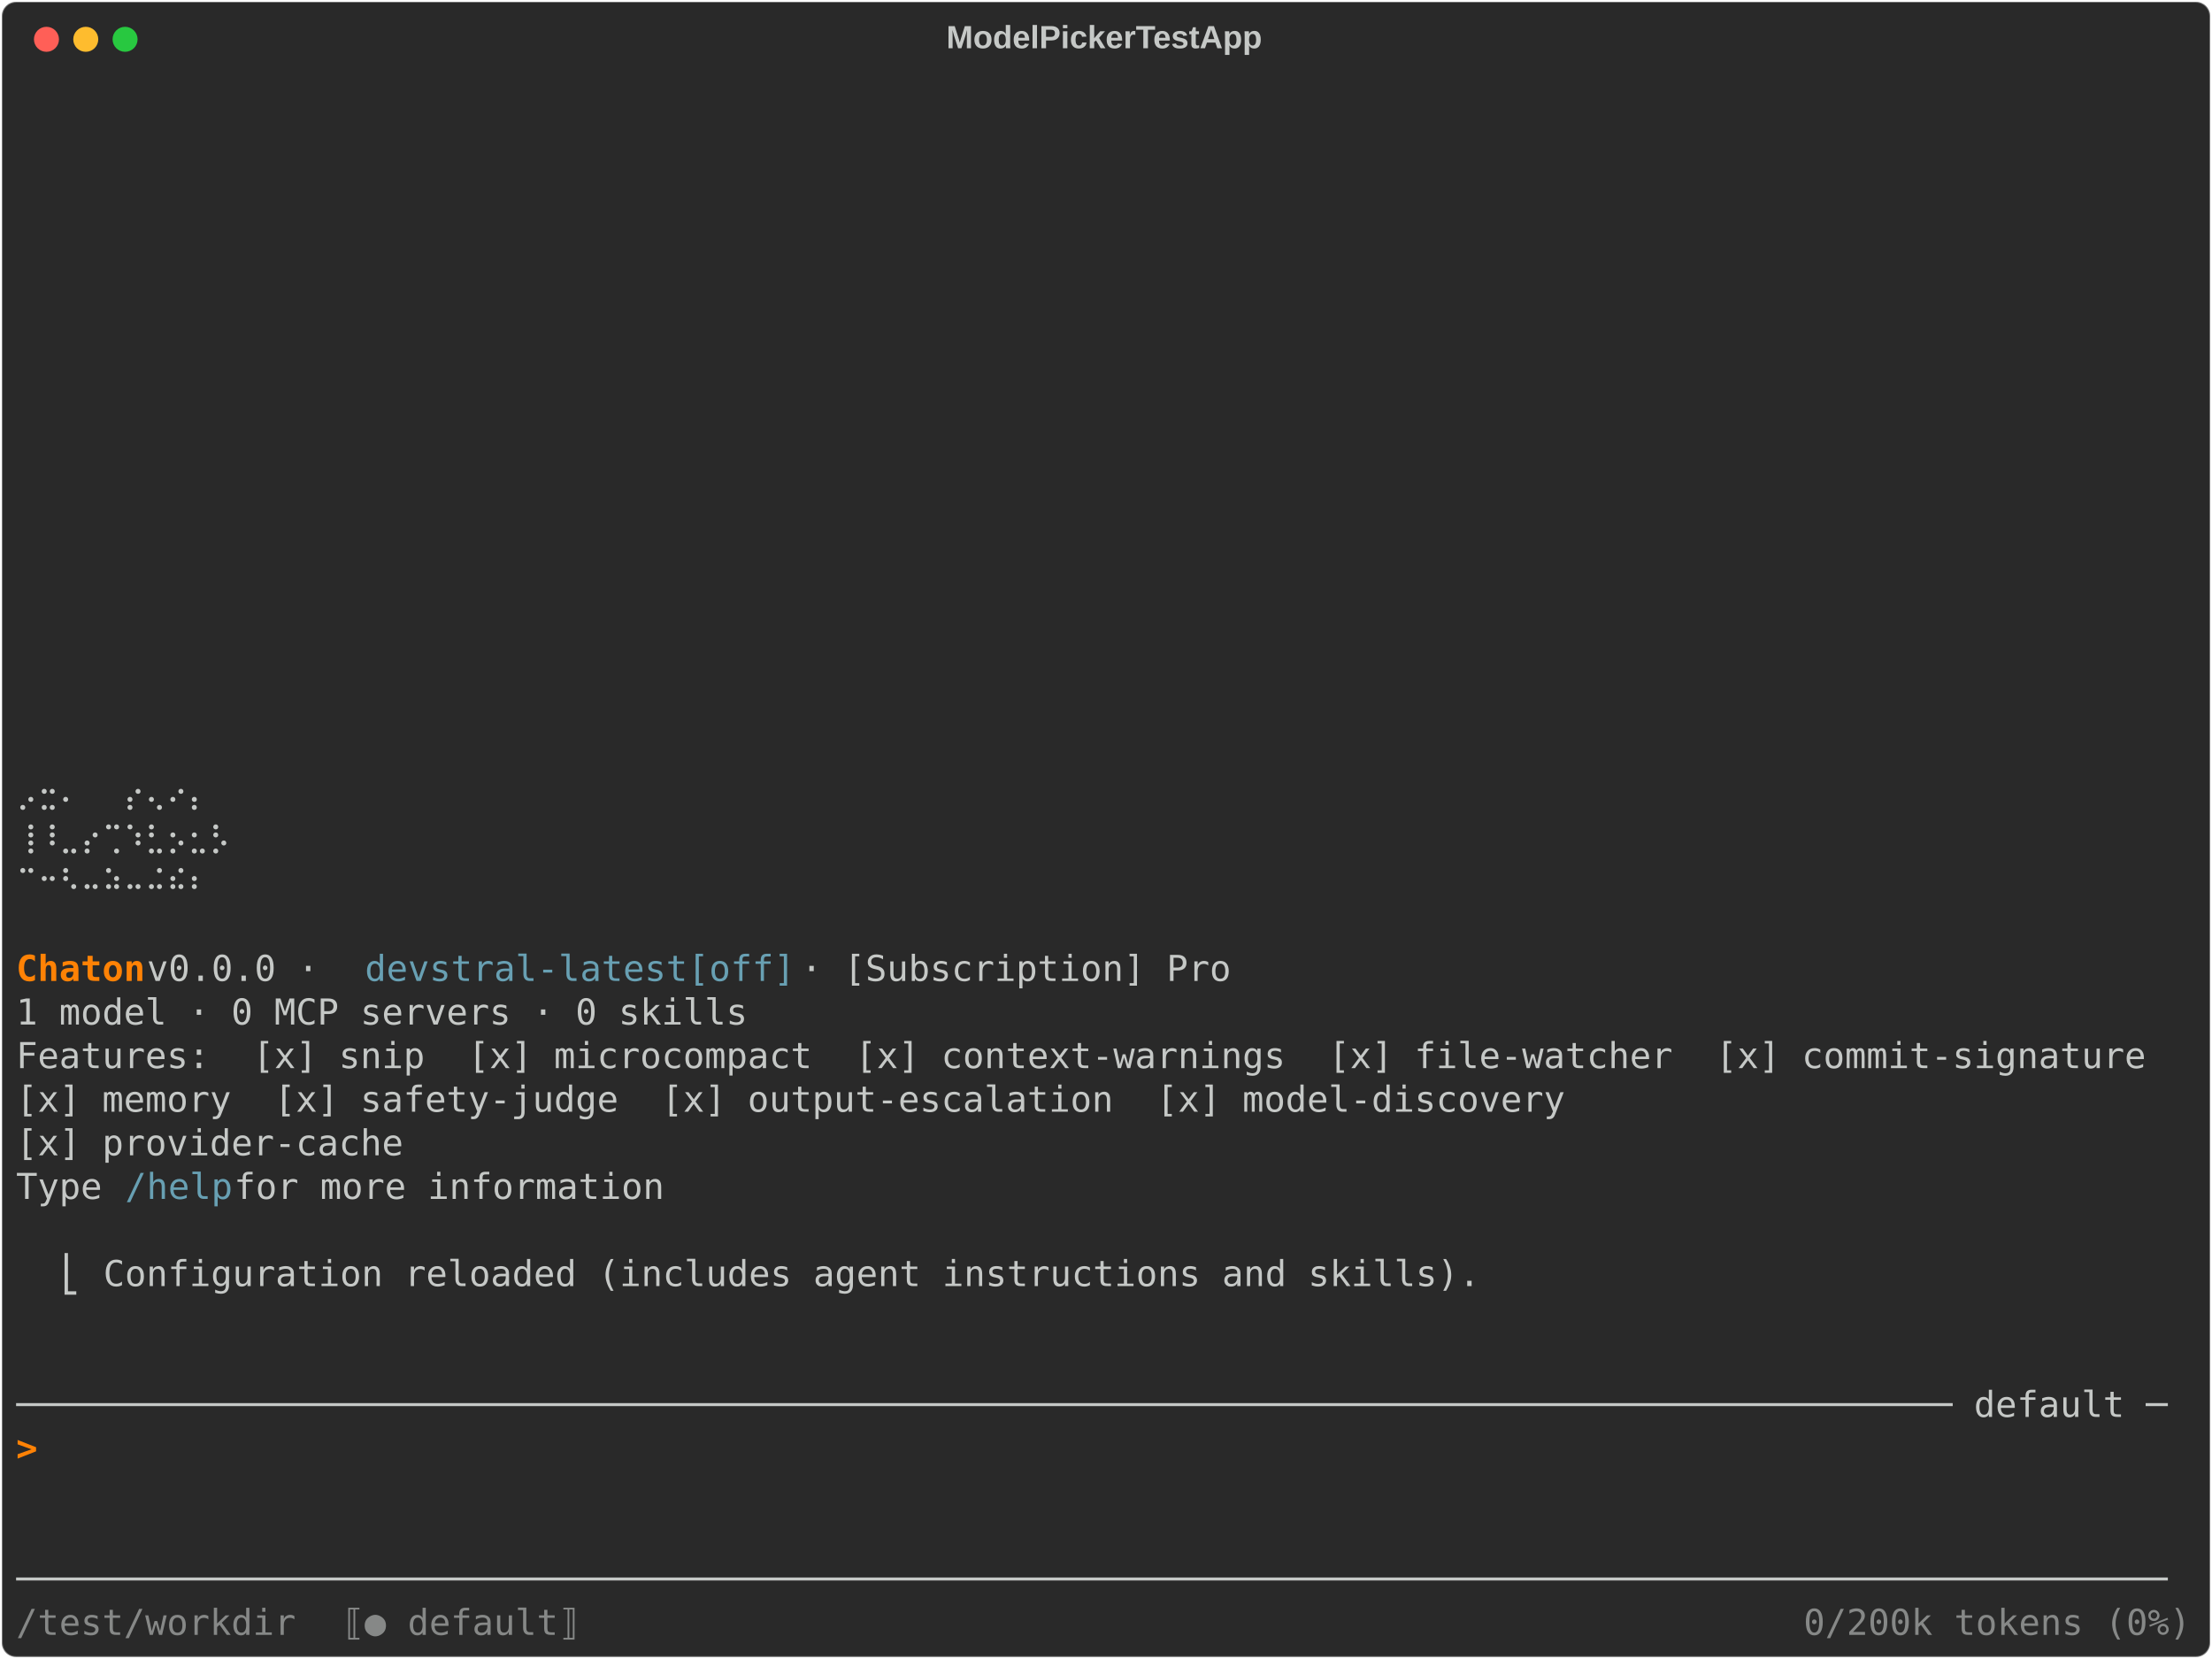
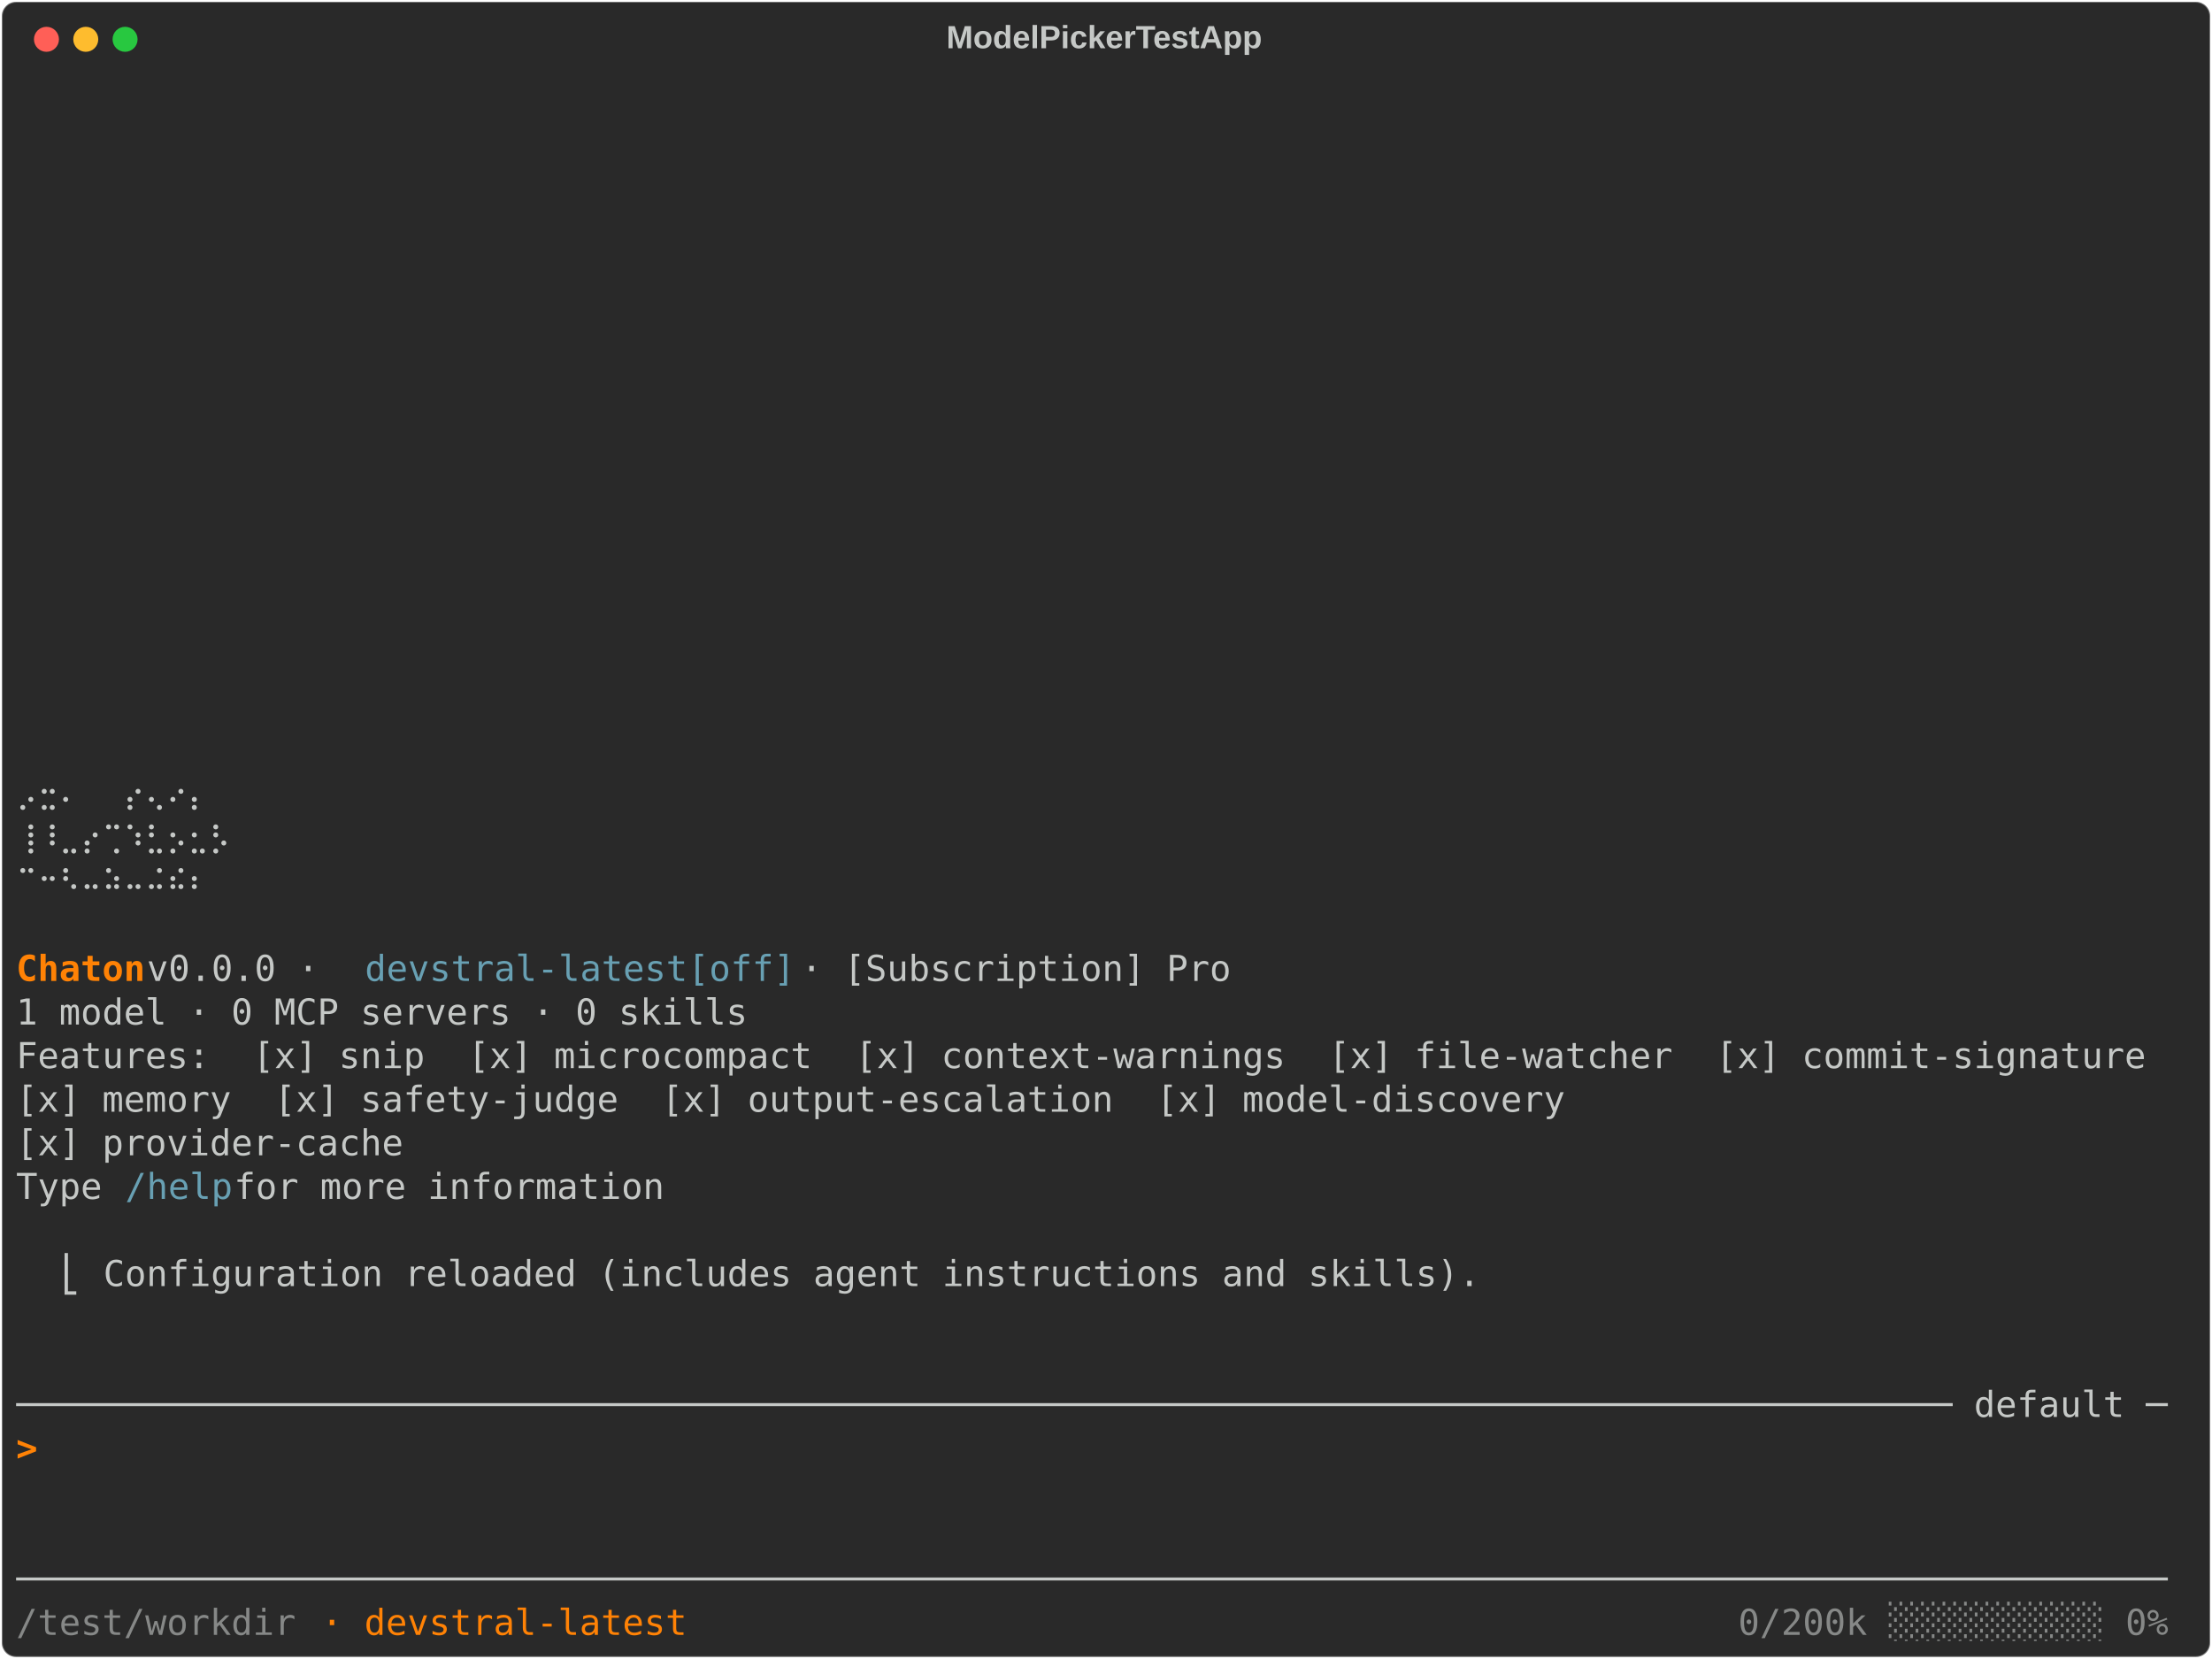
<svg xmlns="http://www.w3.org/2000/svg" class="rich-terminal" viewBox="0 0 1238 928.4">
  <style>

    @font-face {
        font-family: "Fira Code";
        src: local("FiraCode-Regular"),
                url("https://cdnjs.cloudflare.com/ajax/libs/firacode/6.2.0/woff2/FiraCode-Regular.woff2") format("woff2"),
                url("https://cdnjs.cloudflare.com/ajax/libs/firacode/6.2.0/woff/FiraCode-Regular.woff") format("woff");
        font-style: normal;
        font-weight: 400;
    }
    @font-face {
        font-family: "Fira Code";
        src: local("FiraCode-Bold"),
                url("https://cdnjs.cloudflare.com/ajax/libs/firacode/6.2.0/woff2/FiraCode-Bold.woff2") format("woff2"),
                url("https://cdnjs.cloudflare.com/ajax/libs/firacode/6.2.0/woff/FiraCode-Bold.woff") format("woff");
        font-style: bold;
        font-weight: 700;
    }

    .terminal-matrix {
        font-family: Fira Code, monospace;
        font-size: 20px;
        line-height: 24.4px;
        font-variant-east-asian: full-width;
    }

    .terminal-title {
        font-size: 18px;
        font-weight: bold;
        font-family: arial;
    }

    .terminal-r1 { fill: #c5c8c6 }
.terminal-r2 { fill: #ff8205;font-weight: bold }
.terminal-r3 { fill: #68a0b3 }
.terminal-r4 { fill: #868887 }
+ .terminal-r5 { fill: #ff8205 }
    </style>
  <defs>
    <clipPath id="terminal-clip-terminal">
      <rect x="0" y="0" width="1219.0" height="877.4" />
    </clipPath>
    <clipPath id="terminal-line-0">
      <rect x="0" y="1.5" width="1220" height="24.65" />
    </clipPath>
    <clipPath id="terminal-line-1">
      <rect x="0" y="25.9" width="1220" height="24.65" />
    </clipPath>
    <clipPath id="terminal-line-2">
      <rect x="0" y="50.3" width="1220" height="24.65" />
    </clipPath>
    <clipPath id="terminal-line-3">
      <rect x="0" y="74.7" width="1220" height="24.65" />
    </clipPath>
    <clipPath id="terminal-line-4">
      <rect x="0" y="99.1" width="1220" height="24.65" />
    </clipPath>
    <clipPath id="terminal-line-5">
      <rect x="0" y="123.5" width="1220" height="24.65" />
    </clipPath>
    <clipPath id="terminal-line-6">
      <rect x="0" y="147.9" width="1220" height="24.65" />
    </clipPath>
    <clipPath id="terminal-line-7">
      <rect x="0" y="172.3" width="1220" height="24.65" />
    </clipPath>
    <clipPath id="terminal-line-8">
      <rect x="0" y="196.7" width="1220" height="24.65" />
    </clipPath>
    <clipPath id="terminal-line-9">
      <rect x="0" y="221.1" width="1220" height="24.65" />
    </clipPath>
    <clipPath id="terminal-line-10">
      <rect x="0" y="245.5" width="1220" height="24.65" />
    </clipPath>
    <clipPath id="terminal-line-11">
      <rect x="0" y="269.9" width="1220" height="24.65" />
    </clipPath>
    <clipPath id="terminal-line-12">
      <rect x="0" y="294.3" width="1220" height="24.65" />
    </clipPath>
    <clipPath id="terminal-line-13">
      <rect x="0" y="318.7" width="1220" height="24.65" />
    </clipPath>
    <clipPath id="terminal-line-14">
      <rect x="0" y="343.1" width="1220" height="24.65" />
    </clipPath>
    <clipPath id="terminal-line-15">
      <rect x="0" y="367.5" width="1220" height="24.65" />
    </clipPath>
    <clipPath id="terminal-line-16">
      <rect x="0" y="391.9" width="1220" height="24.65" />
    </clipPath>
    <clipPath id="terminal-line-17">
      <rect x="0" y="416.3" width="1220" height="24.65" />
    </clipPath>
    <clipPath id="terminal-line-18">
      <rect x="0" y="440.7" width="1220" height="24.65" />
    </clipPath>
    <clipPath id="terminal-line-19">
      <rect x="0" y="465.1" width="1220" height="24.65" />
    </clipPath>
    <clipPath id="terminal-line-20">
      <rect x="0" y="489.5" width="1220" height="24.65" />
    </clipPath>
    <clipPath id="terminal-line-21">
      <rect x="0" y="513.9" width="1220" height="24.65" />
    </clipPath>
    <clipPath id="terminal-line-22">
      <rect x="0" y="538.3" width="1220" height="24.65" />
    </clipPath>
    <clipPath id="terminal-line-23">
      <rect x="0" y="562.7" width="1220" height="24.65" />
    </clipPath>
    <clipPath id="terminal-line-24">
      <rect x="0" y="587.1" width="1220" height="24.65" />
    </clipPath>
    <clipPath id="terminal-line-25">
      <rect x="0" y="611.5" width="1220" height="24.65" />
    </clipPath>
    <clipPath id="terminal-line-26">
      <rect x="0" y="635.9" width="1220" height="24.65" />
    </clipPath>
    <clipPath id="terminal-line-27">
      <rect x="0" y="660.3" width="1220" height="24.65" />
    </clipPath>
    <clipPath id="terminal-line-28">
      <rect x="0" y="684.7" width="1220" height="24.65" />
    </clipPath>
    <clipPath id="terminal-line-29">
      <rect x="0" y="709.1" width="1220" height="24.65" />
    </clipPath>
    <clipPath id="terminal-line-30">
      <rect x="0" y="733.5" width="1220" height="24.65" />
    </clipPath>
    <clipPath id="terminal-line-31">
      <rect x="0" y="757.9" width="1220" height="24.65" />
    </clipPath>
    <clipPath id="terminal-line-32">
      <rect x="0" y="782.3" width="1220" height="24.65" />
    </clipPath>
    <clipPath id="terminal-line-33">
      <rect x="0" y="806.7" width="1220" height="24.65" />
    </clipPath>
    <clipPath id="terminal-line-34">
      <rect x="0" y="831.1" width="1220" height="24.65" />
    </clipPath>
  </defs>
  <rect fill="#292929" stroke="rgba(255,255,255,0.35)" stroke-width="1" x="1" y="1" width="1236" height="926.4" rx="8" />
  <text class="terminal-title" fill="#c5c8c6" text-anchor="middle" x="618" y="27">ModelPickerTestApp</text>
  <g transform="translate(26,22)">
    <circle cx="0" cy="0" r="7" fill="#ff5f57" />
    <circle cx="22" cy="0" r="7" fill="#febc2e" />
    <circle cx="44" cy="0" r="7" fill="#28c840" />
  </g>
  <g transform="translate(9, 41)" clip-path="url(#terminal-clip-terminal)">
    <g class="terminal-matrix">
      <text class="terminal-r1" x="1220" y="20" textLength="12.2" clip-path="url(#terminal-line-0)">
</text>
      <text class="terminal-r1" x="1220" y="44.4" textLength="12.2" clip-path="url(#terminal-line-1)">
</text>
      <text class="terminal-r1" x="1220" y="68.8" textLength="12.2" clip-path="url(#terminal-line-2)">
</text>
      <text class="terminal-r1" x="1220" y="93.2" textLength="12.2" clip-path="url(#terminal-line-3)">
</text>
      <text class="terminal-r1" x="1220" y="117.6" textLength="12.2" clip-path="url(#terminal-line-4)">
</text>
      <text class="terminal-r1" x="1220" y="142" textLength="12.2" clip-path="url(#terminal-line-5)">
</text>
      <text class="terminal-r1" x="1220" y="166.4" textLength="12.2" clip-path="url(#terminal-line-6)">
</text>
      <text class="terminal-r1" x="1220" y="190.8" textLength="12.2" clip-path="url(#terminal-line-7)">
</text>
      <text class="terminal-r1" x="1220" y="215.2" textLength="12.2" clip-path="url(#terminal-line-8)">
</text>
      <text class="terminal-r1" x="1220" y="239.6" textLength="12.2" clip-path="url(#terminal-line-9)">
</text>
      <text class="terminal-r1" x="1220" y="264" textLength="12.2" clip-path="url(#terminal-line-10)">
</text>
      <text class="terminal-r1" x="1220" y="288.4" textLength="12.2" clip-path="url(#terminal-line-11)">
</text>
      <text class="terminal-r1" x="1220" y="312.8" textLength="12.2" clip-path="url(#terminal-line-12)">
</text>
      <text class="terminal-r1" x="1220" y="337.2" textLength="12.2" clip-path="url(#terminal-line-13)">
</text>
      <text class="terminal-r1" x="1220" y="361.6" textLength="12.2" clip-path="url(#terminal-line-14)">
</text>
      <text class="terminal-r1" x="1220" y="386" textLength="12.2" clip-path="url(#terminal-line-15)">
</text>
      <text class="terminal-r1" x="0" y="410.4" textLength="134.2" clip-path="url(#terminal-line-16)">  ⡠⣒⠄  ⡔⢄⠔⡄</text>
      <text class="terminal-r1" x="1220" y="410.4" textLength="12.2" clip-path="url(#terminal-line-16)">
</text>
      <text class="terminal-r1" x="0" y="434.8" textLength="134.2" clip-path="url(#terminal-line-17)"> ⢸⠸⣀⡔⢉⠱⣃⡢⣂⡣</text>
      <text class="terminal-r1" x="1220" y="434.8" textLength="12.2" clip-path="url(#terminal-line-17)">
</text>
      <text class="terminal-r1" x="0" y="459.2" textLength="134.2" clip-path="url(#terminal-line-18)">  ⠉⠒⠣⠤⠵⠤⠬⠮⠆</text>
      <text class="terminal-r1" x="1220" y="459.2" textLength="12.2" clip-path="url(#terminal-line-18)">
</text>
      <text class="terminal-r1" x="1220" y="483.6" textLength="12.2" clip-path="url(#terminal-line-19)">
</text>
      <text class="terminal-r2" x="0" y="508" textLength="73.2" clip-path="url(#terminal-line-20)">Chaton</text>
      <text class="terminal-r1" x="73.2" y="508" textLength="122" clip-path="url(#terminal-line-20)"> v0.0.0 · </text>
      <text class="terminal-r3" x="195.2" y="508" textLength="244" clip-path="url(#terminal-line-20)">devstral-latest[off]</text>
      <text class="terminal-r1" x="439.2" y="508" textLength="256.2" clip-path="url(#terminal-line-20)"> · [Subscription] Pro</text>
      <text class="terminal-r1" x="1220" y="508" textLength="12.2" clip-path="url(#terminal-line-20)">
</text>
      <text class="terminal-r1" x="0" y="532.4" textLength="414.8" clip-path="url(#terminal-line-21)">1 model · 0 MCP servers · 0 skills</text>
      <text class="terminal-r1" x="1220" y="532.4" textLength="12.2" clip-path="url(#terminal-line-21)">
</text>
      <text class="terminal-r1" x="0" y="556.8" textLength="1207.8" clip-path="url(#terminal-line-22)">Features:  [x] snip  [x] microcompact  [x] context-warnings  [x] file-watcher  [x] commit-signature</text>
      <text class="terminal-r1" x="1220" y="556.8" textLength="12.2" clip-path="url(#terminal-line-22)">
</text>
      <text class="terminal-r1" x="0" y="581.2" textLength="1012.6" clip-path="url(#terminal-line-23)">           [x] memory  [x] safety-judge  [x] output-escalation  [x] model-discovery</text>
      <text class="terminal-r1" x="1220" y="581.2" textLength="12.2" clip-path="url(#terminal-line-23)">
</text>
      <text class="terminal-r1" x="0" y="605.6" textLength="353.8" clip-path="url(#terminal-line-24)">           [x] provider-cache</text>
      <text class="terminal-r1" x="1220" y="605.6" textLength="12.2" clip-path="url(#terminal-line-24)">
</text>
      <text class="terminal-r1" x="0" y="630" textLength="61" clip-path="url(#terminal-line-25)">Type </text>
      <text class="terminal-r3" x="61" y="630" textLength="61" clip-path="url(#terminal-line-25)">/help</text>
      <text class="terminal-r1" x="122" y="630" textLength="256.2" clip-path="url(#terminal-line-25)"> for more information</text>
      <text class="terminal-r1" x="1220" y="630" textLength="12.2" clip-path="url(#terminal-line-25)">
</text>
      <text class="terminal-r1" x="1220" y="654.4" textLength="12.2" clip-path="url(#terminal-line-26)">
</text>
      <text class="terminal-r1" x="24.4" y="678.8" textLength="12.2" clip-path="url(#terminal-line-27)">⎣</text>
      <text class="terminal-r1" x="48.8" y="678.8" textLength="780.8" clip-path="url(#terminal-line-27)">Configuration reloaded (includes agent instructions and skills).</text>
      <text class="terminal-r1" x="1220" y="678.8" textLength="12.2" clip-path="url(#terminal-line-27)">
</text>
      <text class="terminal-r1" x="1220" y="703.2" textLength="12.2" clip-path="url(#terminal-line-28)">
</text>
      <text class="terminal-r1" x="1220" y="727.6" textLength="12.2" clip-path="url(#terminal-line-29)">
</text>
      <text class="terminal-r1" x="0" y="752" textLength="1220" clip-path="url(#terminal-line-30)">────────────────────────────────────────────────────────────────────────────────────────── default ─</text>
      <text class="terminal-r1" x="1220" y="752" textLength="12.2" clip-path="url(#terminal-line-30)">
</text>
      <text class="terminal-r2" x="0" y="776.4" textLength="12.2" clip-path="url(#terminal-line-31)">&gt;</text>
      <text class="terminal-r1" x="1220" y="776.4" textLength="12.2" clip-path="url(#terminal-line-31)">
</text>
      <text class="terminal-r1" x="1220" y="800.8" textLength="12.2" clip-path="url(#terminal-line-32)">
</text>
      <text class="terminal-r1" x="1220" y="825.2" textLength="12.2" clip-path="url(#terminal-line-33)">
</text>
      <text class="terminal-r1" x="0" y="849.6" textLength="1220" clip-path="url(#terminal-line-34)">────────────────────────────────────────────────────────────────────────────────────────────────────</text>
      <text class="terminal-r1" x="1220" y="849.6" textLength="12.2" clip-path="url(#terminal-line-34)">
</text>
      <text class="terminal-r4" x="0" y="874" textLength="158.6" clip-path="url(#terminal-line-35)">/test/workdir</text>
-       <text class="terminal-r4" x="183" y="874" textLength="134.2" clip-path="url(#terminal-line-35)">⟦● default⟧</text>
-       <text class="terminal-r4" x="1000.4" y="874" textLength="219.6" clip-path="url(#terminal-line-35)">0/200k tokens (0%)</text>
+       <text class="terminal-r5" x="170.8" y="874" textLength="207.4" clip-path="url(#terminal-line-35)">· devstral-latest</text>
+       <text class="terminal-r4" x="963.8" y="874" textLength="244" clip-path="url(#terminal-line-35)">0/200k ░░░░░░░░░░ 0%</text>
    </g>
  </g>
</svg>
